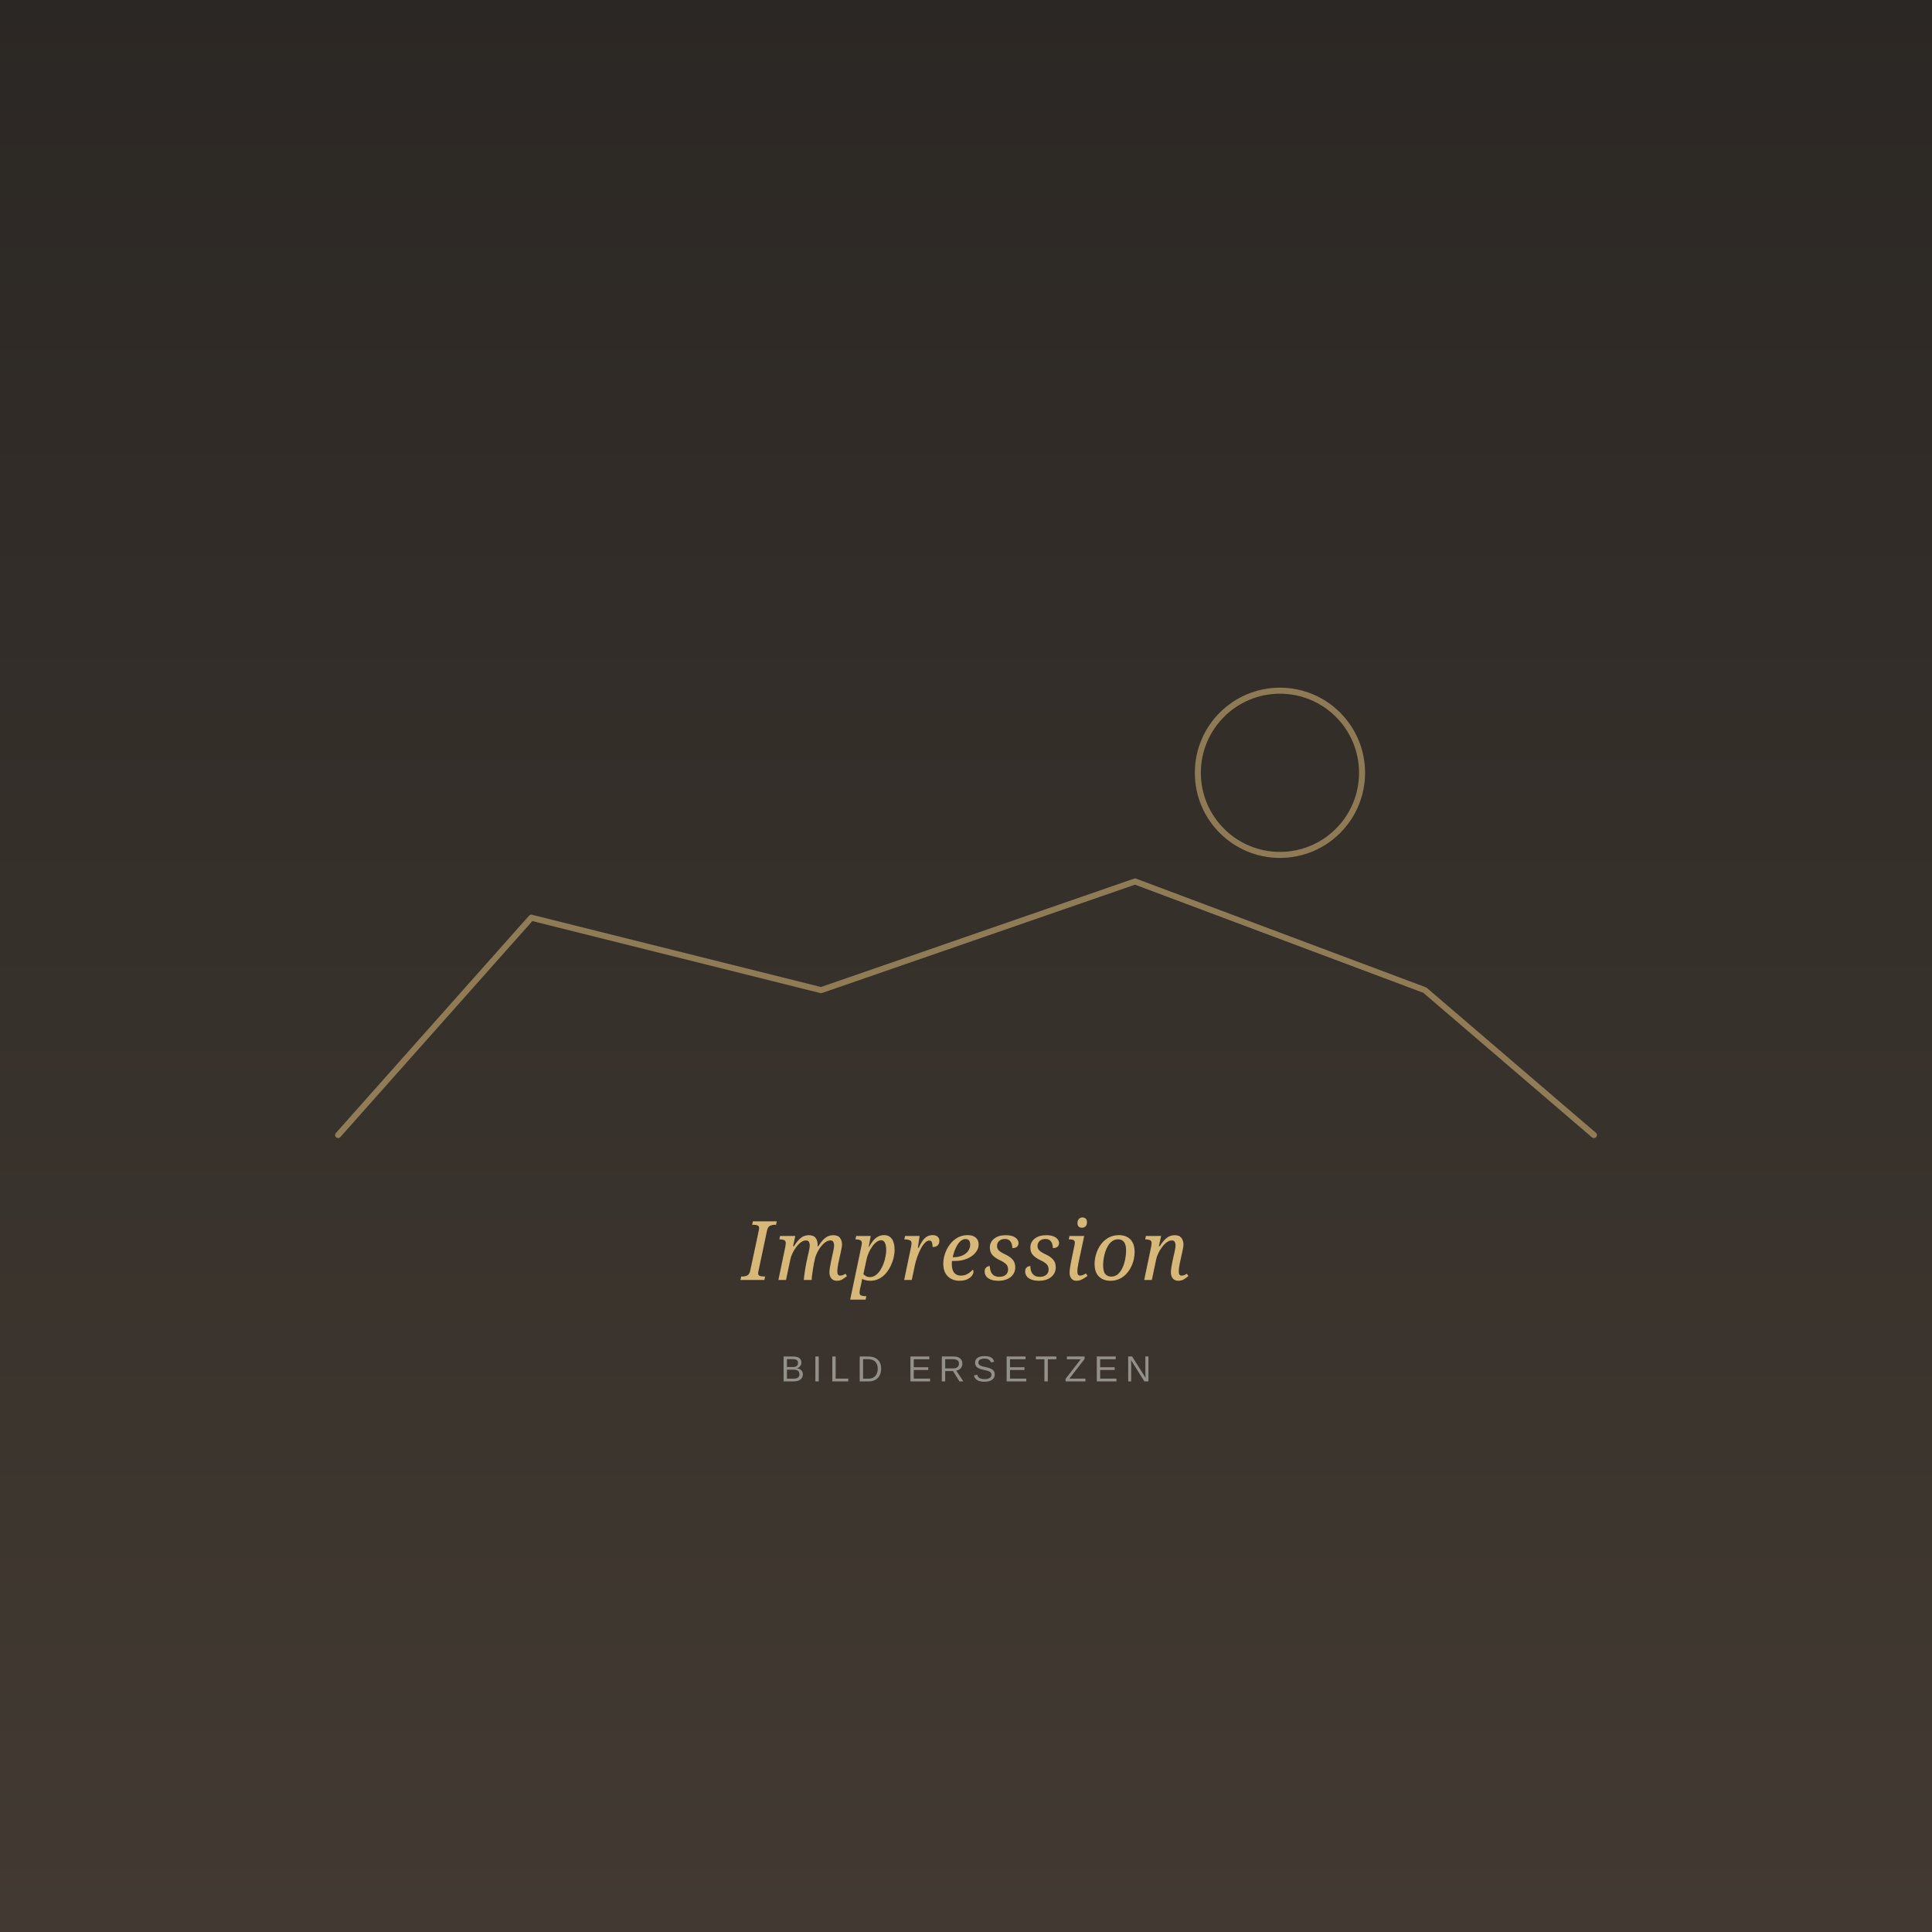
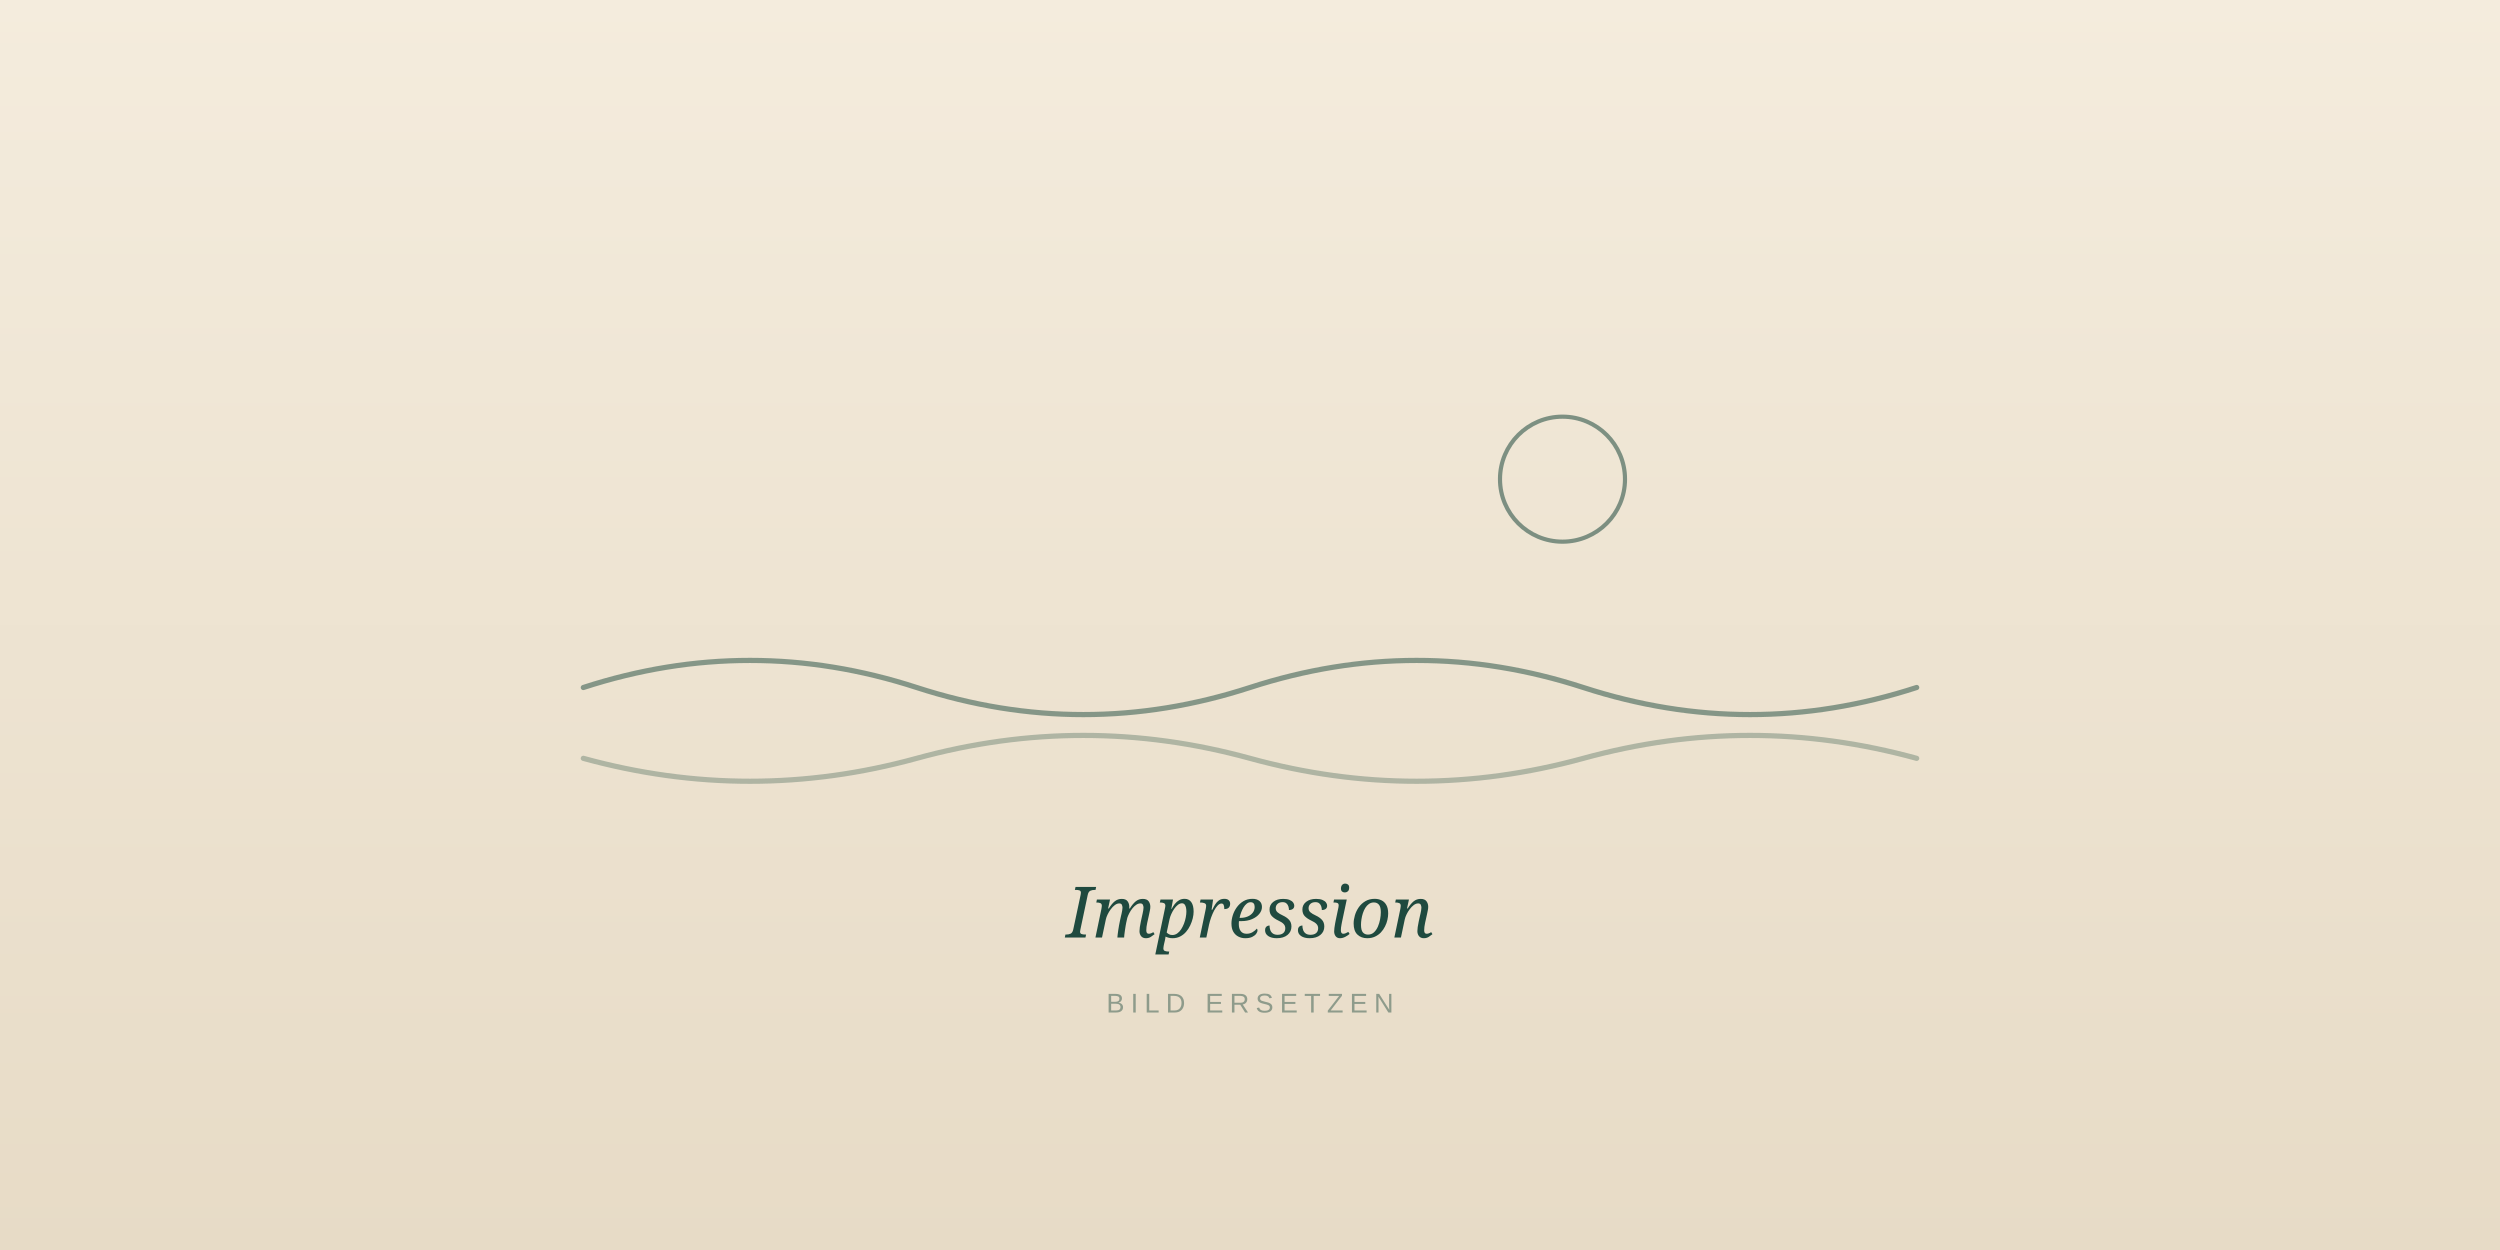
- <svg xmlns="http://www.w3.org/2000/svg" viewBox="0 0 800 800" preserveAspectRatio="xMidYMid slice" role="img" aria-label="Impression">
+ <svg xmlns="http://www.w3.org/2000/svg" viewBox="0 0 1200 600" preserveAspectRatio="xMidYMid slice" role="img" aria-label="Impression">
  <defs>
-     <linearGradient id="bg" x1="0" y1="0" x2="0" y2="1">
-       <stop offset="0" stop-color="#2b2724" />
-       <stop offset="1" stop-color="#423a32" />
+     <linearGradient id="g" x1="0" y1="0" x2="0" y2="1">
+       <stop offset="0" stop-color="#f4ecdd" />
+       <stop offset="1" stop-color="#e7dbc6" />
    </linearGradient>
  </defs>
-   <rect width="800" height="800" fill="url(#bg)" />
-   <g fill="none" stroke="#d8b878" stroke-opacity="0.55" stroke-width="2.5" stroke-linejoin="round" stroke-linecap="round">
-     <circle cx="530" cy="320" r="34" />
-     <path d="M140 470 L220 380 L340 410 L470 365 L590 410 L660 470" />
+   <rect width="1200" height="600" fill="url(#g)" />
+   <circle cx="750" cy="230" r="30" fill="none" stroke="#1f4a3f" stroke-opacity="0.55" stroke-width="2" />
+   <g fill="none" stroke="#1f4a3f" stroke-opacity="0.5" stroke-width="2.5" stroke-linecap="round">
+     <path d="M280 330 q 80 -26 160 0 t 160 0 t 160 0 t 160 0" />
+     <path d="M280 364 q 80 22 160 0 t 160 0 t 160 0 t 160 0" stroke-opacity="0.3" />
  </g>
-   <text x="50%" y="530" text-anchor="middle" fill="#d8b878" font-family="Georgia, 'Cormorant Garamond', serif" font-size="34" font-style="italic" letter-spacing="1">Impression</text>
-   <text x="50%" y="572" text-anchor="middle" fill="rgba(255,255,255,0.45)" font-family="Arial, sans-serif" font-size="15" letter-spacing="3" text-transform="uppercase">BILD ERSETZEN</text>
+   <text x="50%" y="450" text-anchor="middle" fill="#1f4a3f" font-family="Georgia,'Fraunces',serif" font-size="34" font-style="italic">Impression</text>
+   <text x="50%" y="486" text-anchor="middle" fill="rgba(31,74,63,0.45)" font-family="Arial,sans-serif" font-size="13" letter-spacing="3">BILD ERSETZEN</text>
</svg>
